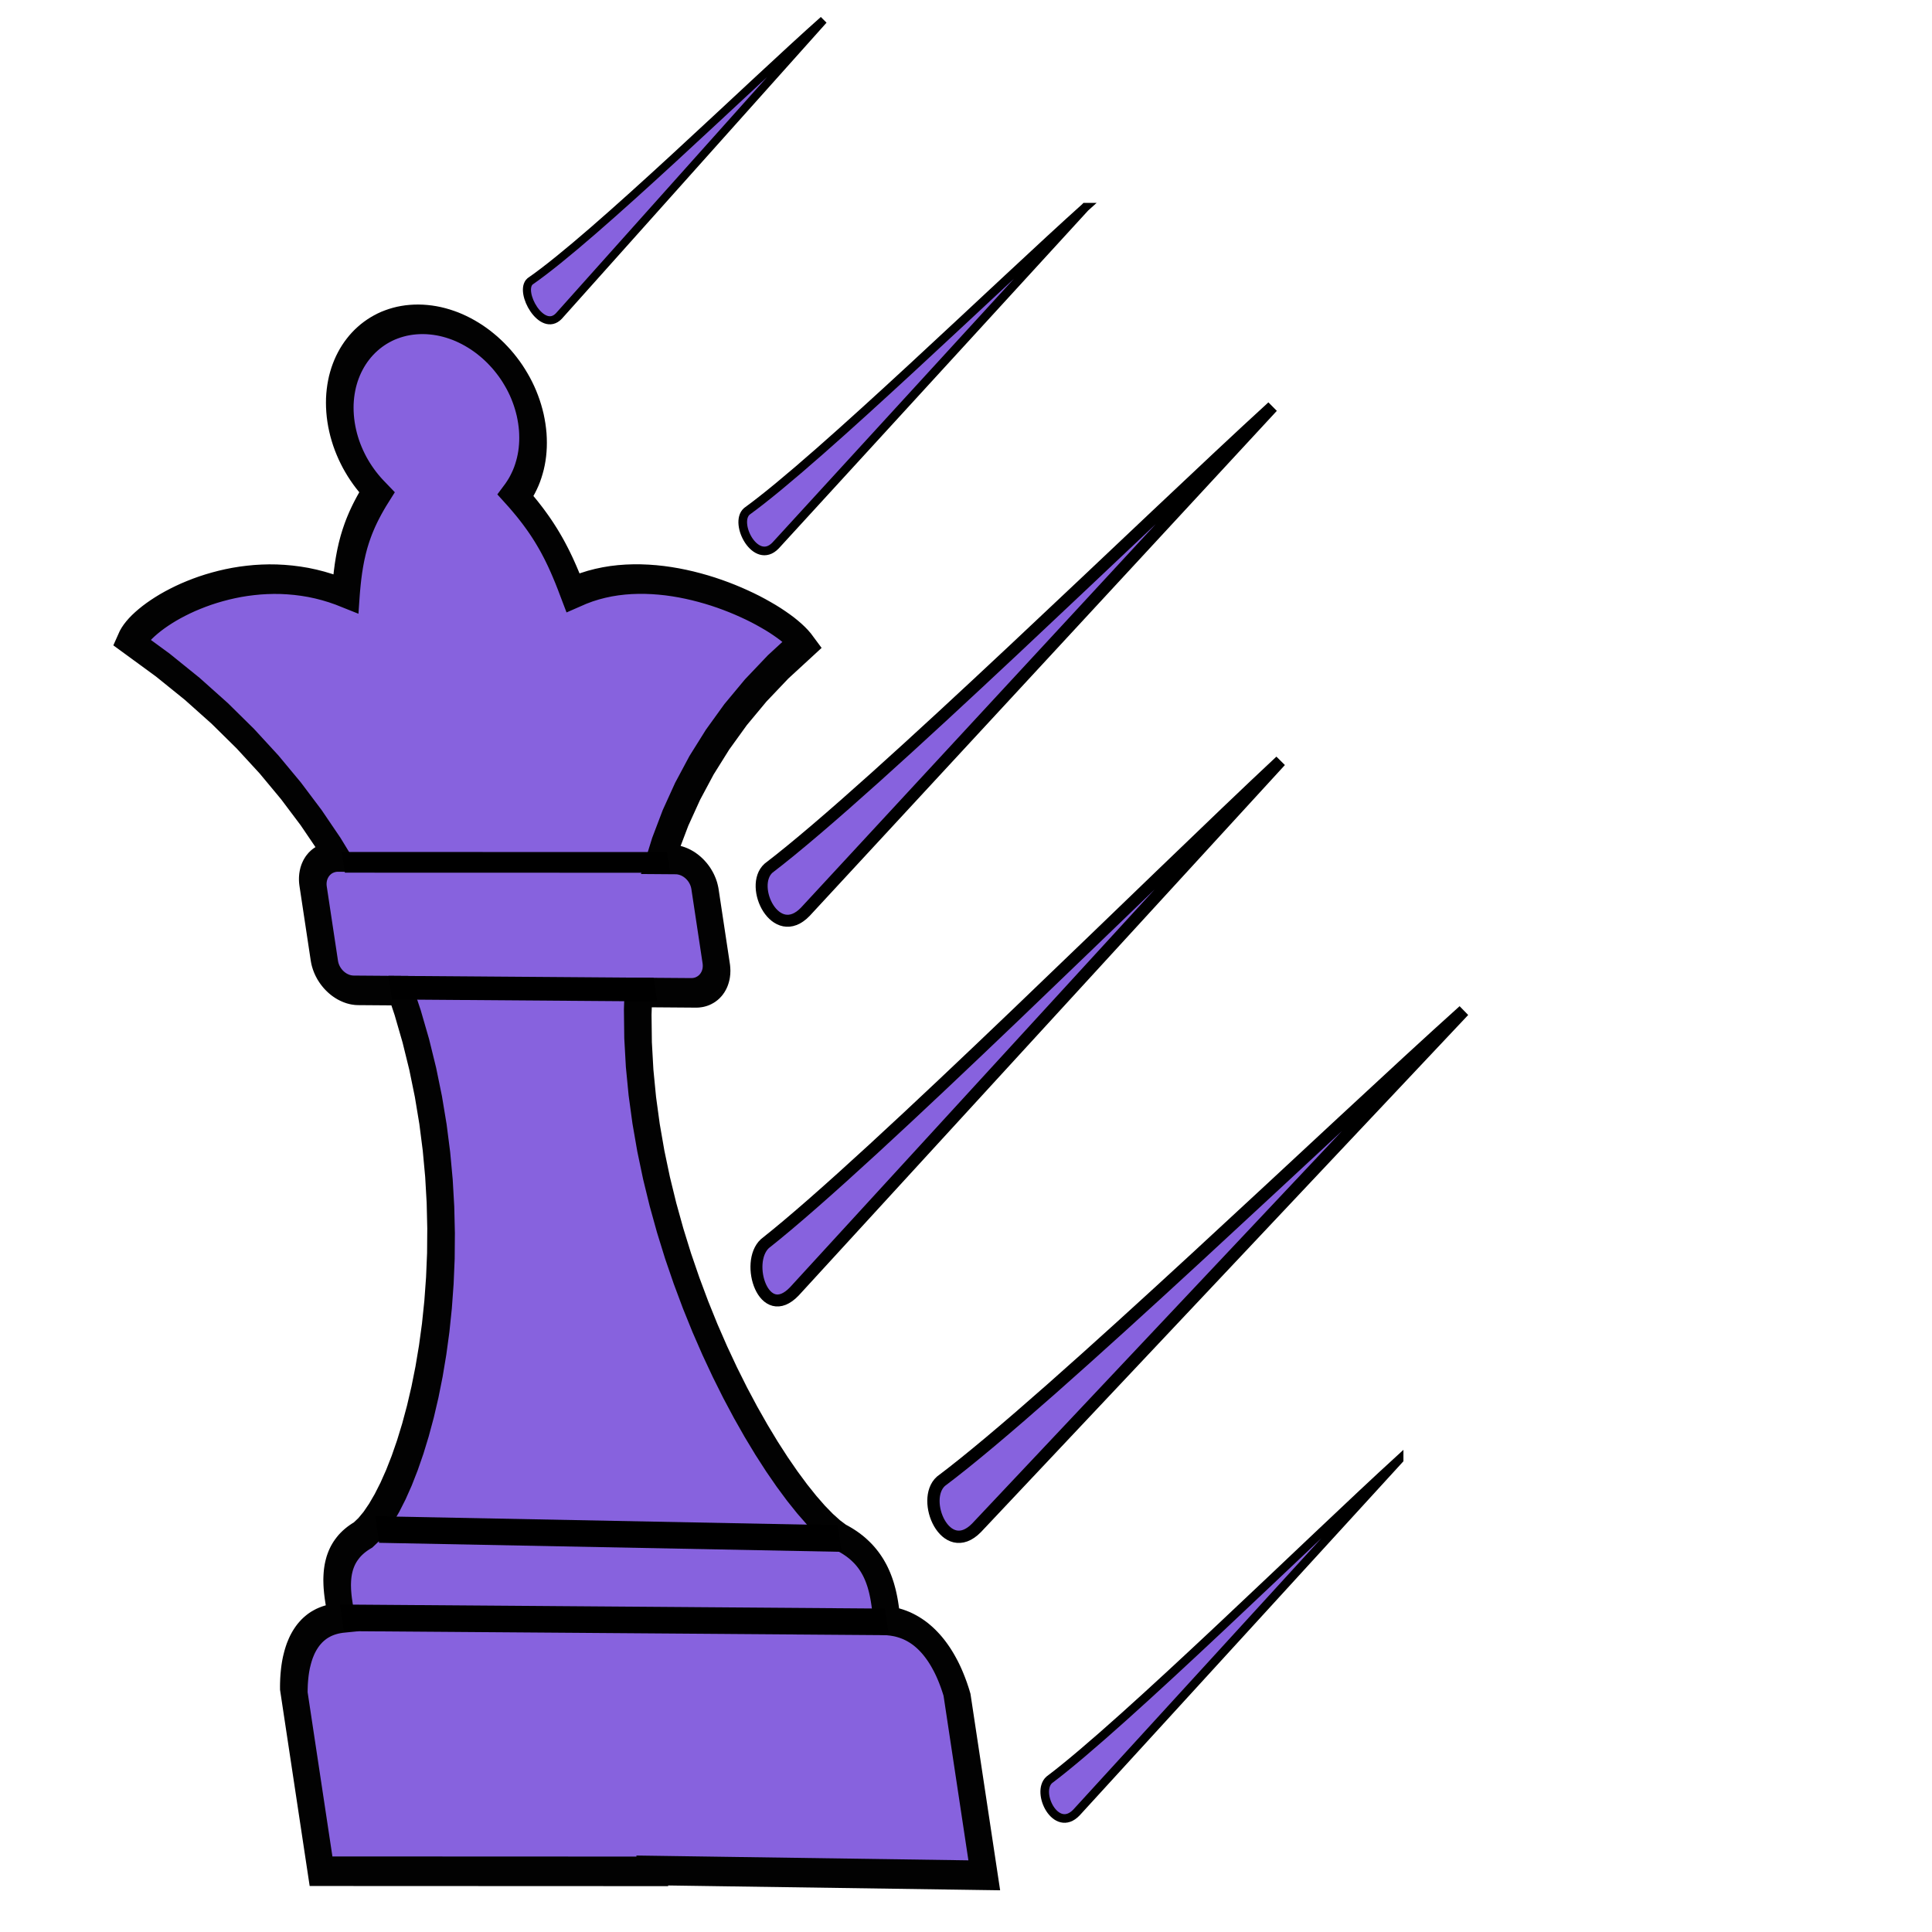
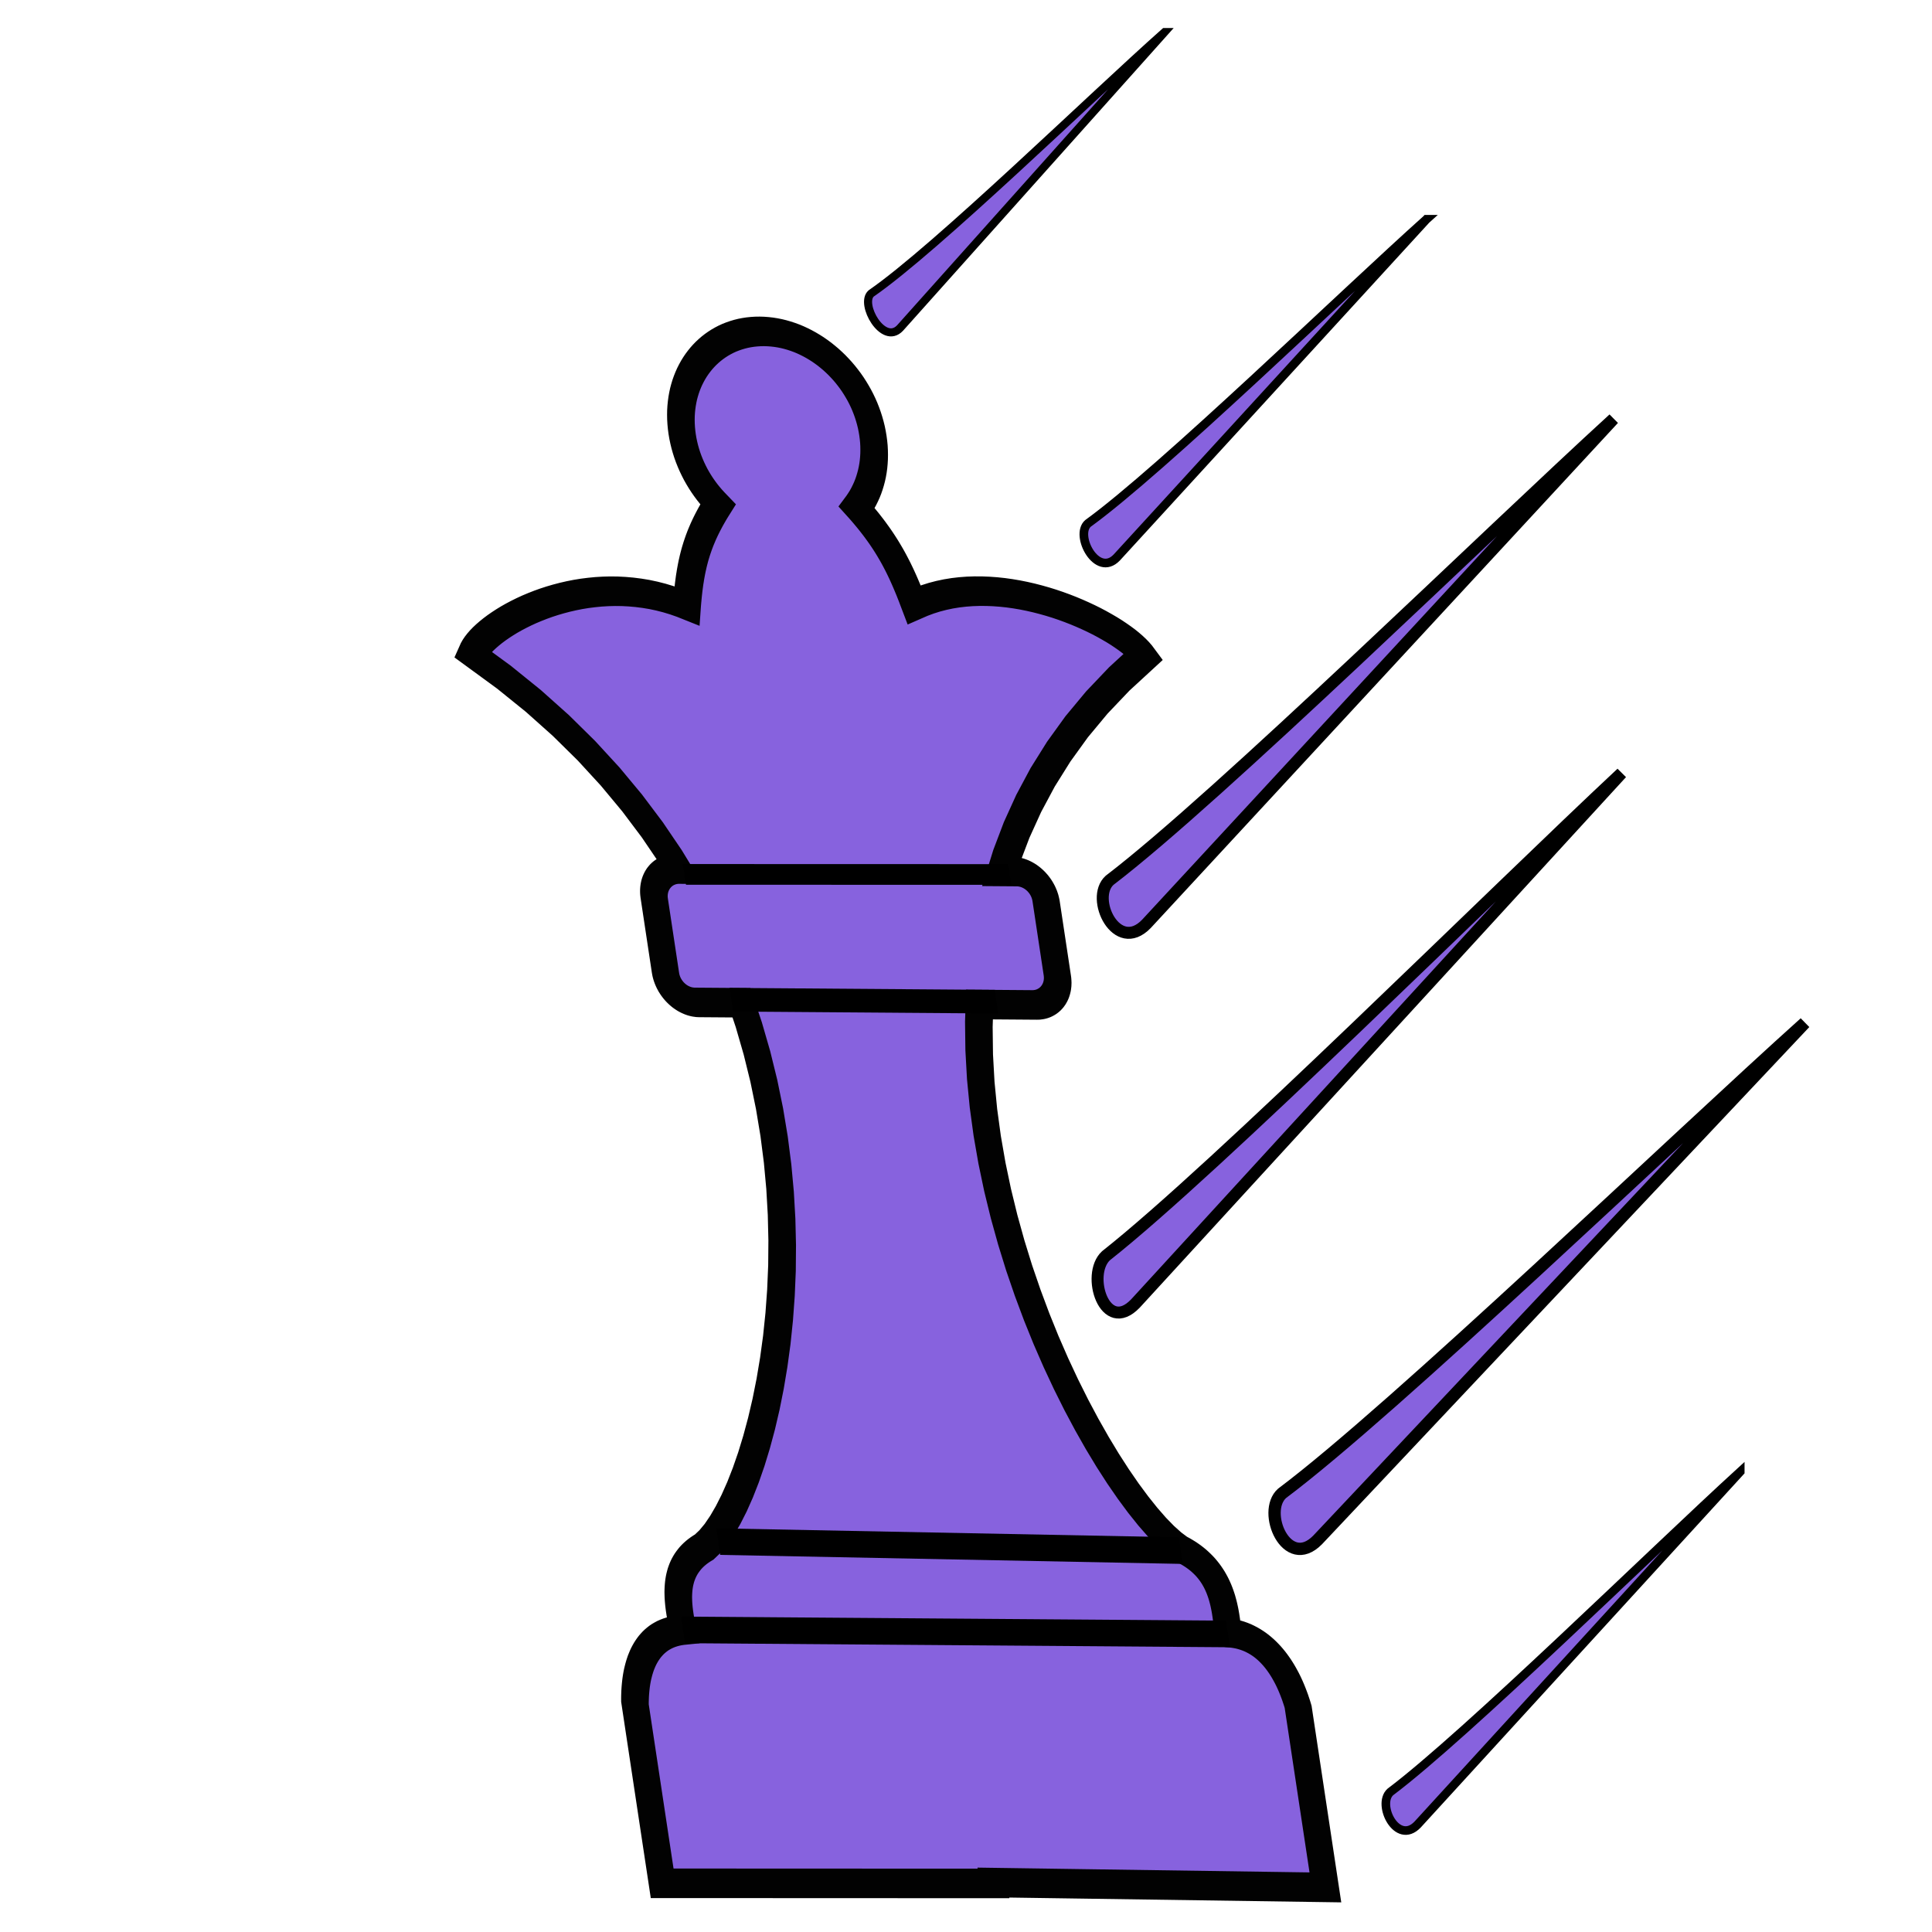
<svg xmlns="http://www.w3.org/2000/svg" xmlns:xlink="http://www.w3.org/1999/xlink" version="1.1" preserveAspectRatio="xMidYMid meet" viewBox="0 0 640 640" width="640" height="640" id="svg3809">
  <defs id="defs3771">
    <path d="M303.28 70.26L304.67 70.46L306.05 70.71L307.4 71.02L308.74 71.38L310.06 71.79L311.35 72.24L312.62 72.75L313.86 73.31L315.08 73.91L316.27 74.56L317.43 75.25L318.56 75.98L319.66 76.76L320.73 77.57L321.77 78.43L322.77 79.32L323.74 80.26L324.67 81.22L325.57 82.23L326.42 83.26L327.24 84.34L328.02 85.44L328.75 86.57L329.44 87.73L330.09 88.92L330.69 90.14L331.25 91.38L331.75 92.65L332.21 93.94L332.62 95.26L332.98 96.59L333.29 97.95L333.54 99.33L333.74 100.72L333.88 102.13L333.97 103.56L334 105L333.97 106.44L333.88 107.87L333.74 109.28L333.54 110.67L333.29 112.05L332.98 113.41L332.62 114.74L332.21 116.06L331.75 117.35L331.25 118.62L330.69 119.86L330.09 121.08L329.44 122.27L328.75 123.43L328.02 124.56L327.24 125.66L326.42 126.74L325.57 127.77L324.73 128.72L324.89 128.91L325.31 129.41L325.73 129.91L326.14 130.41L326.54 130.91L326.93 131.4L327.32 131.9L327.7 132.39L328.07 132.87L328.44 133.36L328.8 133.85L329.15 134.33L329.5 134.81L329.84 135.29L330.18 135.77L330.51 136.25L330.83 136.72L331.15 137.2L331.47 137.68L331.77 138.15L332.07 138.63L332.37 139.11L332.66 139.58L332.95 140.06L333.23 140.53L333.5 141.01L333.78 141.49L334.04 141.97L334.3 142.45L334.56 142.93L334.81 143.41L335.06 143.89L335.3 144.38L335.54 144.86L335.78 145.35L336.01 145.84L336.19 146.23L336.36 146.62L336.54 147.01L336.71 147.4L336.88 147.79L337.05 148.19L337.21 148.59L337.37 148.99L337.54 149.39L337.7 149.79L337.85 150.19L338.01 150.6L338.16 151.01L338.31 151.42L338.46 151.83L338.61 152.25L338.76 152.67L338.9 153.09L339.04 153.52L339.19 153.94L339.33 154.37L339.47 154.8L339.6 155.24L339.74 155.68L339.87 156.12L340.01 156.56L340.14 157.01L340.27 157.46L340.4 157.92L340.53 158.38L340.66 158.84L340.78 159.3L340.91 159.77L341.03 160.25L341.16 160.72L341.28 161.2L341.41 161.69L341.53 162.18L341.65 162.67L341.77 163.17L344.37 162.17L346.99 161.3L349.63 160.55L352.28 159.92L354.94 159.4L357.61 159L360.28 158.7L362.94 158.5L365.6 158.39L368.25 158.38L370.88 158.46L373.49 158.62L376.09 158.87L378.65 159.18L381.19 159.57L383.69 160.03L386.15 160.55L388.57 161.13L390.95 161.76L393.28 162.44L395.55 163.17L397.76 163.94L399.92 164.74L402 165.58L404.02 166.45L405.97 167.34L407.84 168.25L409.62 169.18L411.32 170.12L412.94 171.07L414.46 172.02L415.88 172.97L417.2 173.91L418.42 174.84L419.53 175.76L420.52 176.66L421.4 177.54L422.16 178.39L422.8 179.21L423.31 180L412.99 187.74L403.47 195.74L394.72 204L386.72 212.48L379.43 221.17L372.85 230.03L366.93 239.06L361.66 248.22L359.61 252.32L360 252.32L360.41 252.32L360.82 252.35L361.22 252.39L361.62 252.45L362.02 252.52L362.4 252.61L362.79 252.71L363.16 252.83L363.53 252.96L363.89 253.1L364.25 253.26L364.6 253.43L364.94 253.62L365.27 253.81L365.59 254.02L365.91 254.25L366.21 254.48L366.51 254.72L366.79 254.98L367.07 255.25L367.34 255.52L367.59 255.81L367.84 256.11L368.07 256.41L368.29 256.73L368.5 257.05L368.7 257.38L368.88 257.72L369.06 258.07L369.21 258.42L369.36 258.79L369.49 259.16L369.61 259.53L369.71 259.91L369.8 260.3L369.87 260.69L369.93 261.09L369.97 261.5L369.99 261.9L370 262.32L370 287.44L369.99 287.85L369.97 288.26L369.93 288.66L369.87 289.06L369.8 289.45L369.71 289.84L369.61 290.22L369.49 290.6L369.36 290.97L369.21 291.33L369.06 291.69L368.88 292.03L368.7 292.37L368.5 292.71L368.29 293.03L368.07 293.34L367.84 293.65L367.59 293.95L367.34 294.23L367.07 294.51L366.79 294.78L366.51 295.03L366.21 295.28L365.91 295.51L365.59 295.73L365.27 295.94L364.94 296.14L364.6 296.32L364.25 296.49L363.89 296.65L363.53 296.8L363.16 296.93L362.79 297.05L362.4 297.15L362.02 297.24L361.62 297.31L361.22 297.36L360.82 297.41L360.41 297.43L360 297.44L343.75 297.44L342.27 304.87L340.84 314.38L339.86 323.85L339.31 333.26L339.16 342.58L339.39 351.8L339.97 360.9L340.88 369.84L342.09 378.61L343.57 387.19L345.32 395.55L347.29 403.67L349.46 411.53L351.82 419.11L354.33 426.39L356.97 433.34L359.72 439.94L362.55 446.17L365.43 452L368.35 457.42L371.28 462.41L374.19 466.93L377.06 470.97L379.86 474.51L382.57 477.53L385.17 479.99L387.63 481.89L388.56 482.37L389.44 482.87L390.29 483.39L391.08 483.92L391.84 484.47L392.56 485.04L393.24 485.62L393.87 486.22L394.47 486.83L395.04 487.45L395.57 488.09L396.06 488.73L396.52 489.39L396.95 490.07L397.34 490.75L397.71 491.44L398.04 492.15L398.35 492.86L398.63 493.58L398.88 494.31L399.11 495.05L399.31 495.8L399.49 496.56L399.65 497.32L399.79 498.08L399.9 498.86L400 499.63L400.08 500.42L400.14 501.2L400.19 501.99L400.22 502.79L400.24 503.58L400.24 504.38L400.24 505.18L400.22 505.99L400.19 506.79L400.15 507.59L400.11 508.4L400.06 509.2L400 510L401.11 510.11L402.18 510.27L403.22 510.47L404.22 510.71L405.19 510.99L406.12 511.31L407.02 511.66L407.88 512.06L408.72 512.48L409.52 512.94L410.29 513.44L411.03 513.96L411.74 514.51L412.41 515.09L413.07 515.69L413.69 516.32L414.28 516.97L414.85 517.64L415.39 518.33L415.91 519.04L416.4 519.77L416.86 520.52L417.31 521.27L417.72 522.04L418.12 522.83L418.49 523.62L418.84 524.42L419.18 525.22L419.49 526.04L419.78 526.85L420.05 527.67L420.3 528.49L420.53 529.31L420.75 530.13L420.95 530.95L421.14 531.76L421.3 532.56L421.46 533.36L421.6 534.15L421.72 534.92L421.72 595.88L300 595.09L300 594.8L178.28 595.59L178.28 534.54L178.4 533.76L178.54 532.97L178.7 532.18L178.86 531.37L179.05 530.56L179.25 529.74L179.47 528.92L179.7 528.1L179.95 527.28L180.22 526.46L180.51 525.64L180.82 524.83L181.16 524.02L181.51 523.22L181.88 522.42L182.28 521.64L182.69 520.87L183.14 520.11L183.6 519.37L184.09 518.64L184.61 517.92L185.15 517.23L185.72 516.56L186.31 515.91L186.93 515.28L187.59 514.67L188.26 514.09L188.97 513.54L189.71 513.02L190.48 512.53L191.28 512.07L192.12 511.64L192.98 511.24L193.88 510.89L194.81 510.57L195.78 510.29L196.78 510.04L197.82 509.85L198.89 509.69L200 509.58L199.94 508.78L199.89 507.97L199.85 507.17L199.81 506.36L199.78 505.56L199.76 504.76L199.76 503.95L199.76 503.15L199.78 502.36L199.81 501.56L199.86 500.77L199.92 499.98L200 499.2L200.1 498.42L200.21 497.64L200.35 496.88L200.51 496.11L200.69 495.36L200.89 494.61L201.12 493.87L201.37 493.14L201.65 492.41L201.96 491.7L202.29 490.99L202.66 490.3L203.05 489.62L203.48 488.94L203.94 488.28L204.43 487.63L204.96 486.99L205.53 486.37L206.13 485.76L206.76 485.16L207.44 484.58L208.16 484.01L208.92 483.46L209.71 482.93L210.56 482.41L211.44 481.91L212.37 481.42L214.83 479.52L217.43 477.05L220.14 474.04L222.94 470.49L225.81 466.44L228.72 461.91L231.65 456.92L234.57 451.49L237.45 445.65L240.28 439.41L243.03 432.8L245.67 425.84L248.18 418.56L250.54 410.96L252.71 403.09L254.68 394.95L256.43 386.58L257.91 377.99L259.12 369.21L260.03 360.25L260.61 351.14L260.84 341.91L260.69 332.57L260.14 323.15L259.16 313.66L257.73 304.14L256.4 297.44L236.19 297.44L235.78 297.43L235.37 297.41L234.97 297.36L234.57 297.31L234.18 297.24L233.79 297.15L233.41 297.05L233.03 296.93L232.66 296.8L232.3 296.65L231.95 296.49L231.6 296.32L231.26 296.14L230.93 295.94L230.6 295.73L230.29 295.51L229.98 295.28L229.69 295.03L229.4 294.78L229.12 294.51L228.86 294.23L228.6 293.95L228.36 293.65L228.12 293.34L227.9 293.03L227.69 292.71L227.49 292.37L227.31 292.03L227.14 291.69L226.98 291.33L226.83 290.97L226.7 290.6L226.59 290.22L226.48 289.84L226.4 289.45L226.32 289.06L226.27 288.66L226.23 288.26L226.2 287.85L226.19 287.44L226.19 262.32L226.2 261.9L226.23 261.5L226.27 261.09L226.32 260.69L226.4 260.3L226.48 259.91L226.59 259.53L226.7 259.16L226.83 258.79L226.98 258.42L227.14 258.07L227.31 257.72L227.49 257.38L227.69 257.05L227.9 256.73L228.12 256.41L228.36 256.11L228.6 255.81L228.86 255.52L229.12 255.25L229.4 254.98L229.69 254.72L229.98 254.48L230.29 254.25L230.6 254.02L230.93 253.81L231.26 253.62L231.6 253.43L231.95 253.26L232.3 253.1L232.66 252.96L233.03 252.83L233.41 252.71L233.79 252.61L234.18 252.52L234.57 252.45L234.97 252.39L235.37 252.35L235.78 252.32L236.19 252.32L240.79 252.32L238.34 247.41L233.07 238.23L227.15 229.19L220.57 220.31L213.28 211.61L205.28 203.11L196.53 194.85L187.01 186.83L176.69 179.08L177.2 178.29L177.84 177.47L178.6 176.62L179.48 175.74L180.47 174.84L181.58 173.91L182.8 172.98L184.12 172.04L185.54 171.08L187.06 170.13L188.68 169.19L190.38 168.24L192.16 167.31L194.03 166.4L195.98 165.51L198 164.64L200.08 163.8L202.24 162.99L204.45 162.22L206.72 161.49L209.05 160.81L211.43 160.18L213.85 159.6L216.31 159.08L218.81 158.62L221.35 158.23L223.91 157.91L226.51 157.67L229.12 157.51L231.75 157.43L234.4 157.44L237.06 157.54L239.72 157.74L242.39 158.04L245.06 158.45L247.72 158.97L250.37 159.6L253.01 160.35L255.63 161.22L258.23 162.22L258.51 161.1L258.78 159.99L259.07 158.91L259.35 157.84L259.65 156.8L259.95 155.77L260.25 154.76L260.56 153.77L260.88 152.79L261.2 151.82L261.54 150.87L261.88 149.93L262.23 149.01L262.6 148.09L262.97 147.18L263.35 146.29L263.75 145.4L264.16 144.52L264.58 143.65L265.01 142.78L265.46 141.92L265.92 141.06L266.4 140.2L266.89 139.35L267.4 138.5L267.93 137.65L268.47 136.79L269.03 135.94L269.61 135.09L270.2 134.23L270.82 133.37L271.46 132.51L272.11 131.64L272.79 130.76L273.49 129.88L273.9 129.38L273.32 128.78L272.43 127.77L271.57 126.74L270.75 125.66L269.98 124.56L269.24 123.43L268.55 122.27L267.91 121.08L267.31 119.86L266.75 118.62L266.24 117.35L265.78 116.06L265.37 114.74L265.02 113.41L264.71 112.05L264.46 110.67L264.26 109.28L264.11 107.87L264.03 106.44L264 105L264.03 103.56L264.11 102.13L264.26 100.72L264.46 99.33L264.71 97.95L265.02 96.59L265.37 95.26L265.78 93.94L266.24 92.65L266.75 91.38L267.31 90.14L267.91 88.92L268.55 87.73L269.24 86.57L269.98 85.44L270.75 84.34L271.57 83.26L272.43 82.23L273.32 81.22L274.25 80.26L275.22 79.32L276.23 78.43L277.26 77.57L278.33 76.76L279.43 75.98L280.57 75.25L281.73 74.56L282.92 73.91L284.14 73.31L285.38 72.75L286.65 72.24L287.94 71.79L289.25 71.38L290.59 71.02L291.95 70.71L293.32 70.46L294.72 70.26L296.13 70.12L297.56 70.03L299 70L300.44 70.03L301.87 70.12L301.87 70.12L303.28 70.26Z" id="gmTvOaoJ" />
    <path d="M347.31 296.44L250 296.44" id="b1l1yoH02A" />
    <path d="M357.6 254.11L238.07 253.32" id="b403qdvIw" />
    <path d="M400 510L200 510" id="caDwLOwbh" />
    <path d="M382.14 480L212.74 481.89" id="fXGUVJ6uM" />
  </defs>
-   <g id="g3807" transform="matrix(-0.9026686,-0.00672416,0.1478103,0.9791539,398.9448,39.24596)">
+   <g id="g3807" transform="matrix(-0.9026686,-0.00672416,0.1478103,0.9791539,511.9448,43.24596)">
    <g id="g3805">
      <g id="g3779">
        <use xlink:href="#gmTvOaoJ" id="use3773" style="opacity:1;fill:#8762de;fill-opacity:1" x="0" y="0" width="100%" height="100%" />
        <g id="g3777">
          <use xlink:href="#gmTvOaoJ" id="use3775" style="opacity:1;fill-opacity:0;stroke:#020202;stroke-width:10;stroke-opacity:1" x="0" y="0" width="100%" height="100%" />
        </g>
      </g>
      <g id="g3785">
        <g id="g3783">
          <use xlink:href="#b1l1yoH02A" id="use3781" style="opacity:1;fill-opacity:0;stroke:#000000;stroke-width:8;stroke-opacity:1" x="0" y="0" width="100%" height="100%" />
        </g>
      </g>
      <g id="g3791">
        <g id="g3789">
          <use xlink:href="#b403qdvIw" id="use3787" style="opacity:1;fill-opacity:0;stroke:#000000;stroke-width:7;stroke-opacity:1" x="0" y="0" width="100%" height="100%" />
        </g>
      </g>
      <g id="g3797">
        <g id="g3795">
          <use xlink:href="#caDwLOwbh" id="use3793" style="opacity:1;fill-opacity:0;stroke:#000000;stroke-width:9;stroke-opacity:1" x="0" y="0" width="100%" height="100%" />
        </g>
      </g>
      <g id="g3803">
        <g id="g3801">
          <use xlink:href="#fXGUVJ6uM" id="use3799" style="opacity:1;fill-opacity:0;stroke:#000000;stroke-width:9;stroke-opacity:1" x="0" y="0" width="100%" height="100%" />
        </g>
      </g>
    </g>
  </g>
-   <path style="fill:#8762de;fill-opacity:1;stroke:#000000;stroke-width:4.076;stroke-linecap:butt;stroke-linejoin:miter;stroke-miterlimit:4;stroke-dasharray:none;stroke-opacity:1" d="M 484.873,334.829 323.464,506.137 C 313.274,516.475 304.848,496.794 311.704,490.687 348.971,462.762 441.783,373.504 484.873,334.829 Z" id="path4686" />
-   <path style="fill:#8762de;fill-opacity:1;stroke:#000000;stroke-width:2.853;stroke-linecap:butt;stroke-linejoin:miter;stroke-miterlimit:4;stroke-dasharray:none;stroke-opacity:1" d="M 463.477,483.51 356.594,600.412 c -6.769,7.05 -13.615,-6.648 -9.024,-10.804 25.192,-18.948 87.061,-79.772 115.907,-106.099 z" id="path4686-8" />
-   <path style="fill:#8762de;fill-opacity:1;stroke:#000000;stroke-width:2.865;stroke-linecap:butt;stroke-linejoin:miter;stroke-miterlimit:4;stroke-dasharray:none;stroke-opacity:1" d="M 359.533,68.636 256.91,180.712 c -6.514,6.743 -13.969,-7.368 -9.524,-11.313 24.546,-17.768 84.234,-75.765 112.148,-100.763 z" id="path4686-84" />
-   <path style="fill:#8762de;fill-opacity:1;stroke:#000000;stroke-width:3.963;stroke-linecap:butt;stroke-linejoin:miter;stroke-miterlimit:4;stroke-dasharray:none;stroke-opacity:1" d="M 424.177,252.091 263.152,427.776 c -10.132,10.603 -16.54,-9.535 -9.782,-15.799 36.367,-28.657 128.313,-120.211 170.807,-159.886 z" id="path4686-29" />
-   <path style="fill:#8762de;fill-opacity:1;stroke:#000000;stroke-width:2.675;stroke-linecap:butt;stroke-linejoin:miter;stroke-miterlimit:4;stroke-dasharray:none;stroke-opacity:1" d="m 272.803,6.624 -87.665,98.055 c -5.588,5.873 -13.409,-8.085 -9.553,-11.47 C 197.144,78.318 248.6,28.097 272.803,6.624 Z" id="path4686-84-6" />
-   <path style="fill:#8762de;fill-opacity:1;stroke:#000000;stroke-width:3.969;stroke-linecap:butt;stroke-linejoin:miter;stroke-miterlimit:4;stroke-dasharray:none;stroke-opacity:1" d="M 421.511,134.753 266.752,302.059 c -9.786,10.107 -18.796,-8.459 -12.184,-14.45 36.11,-27.539 125.399,-114.923 166.943,-152.856 z" id="path4686-4" />
+   <path style="fill:#8762de;fill-opacity:1;stroke:#000000;stroke-width:4.076;stroke-linecap:butt;stroke-linejoin:miter;stroke-miterlimit:4;stroke-dasharray:none;stroke-opacity:1" d="M 597.873,338.829 436.464,510.137 C 426.274,520.475 417.848,500.794 424.704,494.687 461.971,466.762 554.783,377.504 597.873,338.829 Z" id="path4686" />
+   <path style="fill:#8762de;fill-opacity:1;stroke:#000000;stroke-width:2.853;stroke-linecap:butt;stroke-linejoin:miter;stroke-miterlimit:4;stroke-dasharray:none;stroke-opacity:1" d="M 576.477,487.51 469.594,604.412 c -6.769,7.05 -13.615,-6.648 -9.024,-10.804 25.192,-18.948 87.061,-79.772 115.907,-106.099 z" id="path4686-8" />
+   <path style="fill:#8762de;fill-opacity:1;stroke:#000000;stroke-width:2.865;stroke-linecap:butt;stroke-linejoin:miter;stroke-miterlimit:4;stroke-dasharray:none;stroke-opacity:1" d="M 472.533,72.636 369.91,184.712 c -6.514,6.743 -13.969,-7.368 -9.524,-11.313 24.546,-17.768 84.234,-75.765 112.148,-100.763 z" id="path4686-84" />
+   <path style="fill:#8762de;fill-opacity:1;stroke:#000000;stroke-width:3.963;stroke-linecap:butt;stroke-linejoin:miter;stroke-miterlimit:4;stroke-dasharray:none;stroke-opacity:1" d="M 537.177,256.091 376.152,431.776 c -10.132,10.603 -16.54,-9.535 -9.782,-15.799 36.367,-28.657 128.313,-120.211 170.807,-159.886 z" id="path4686-29" />
+   <path style="fill:#8762de;fill-opacity:1;stroke:#000000;stroke-width:2.675;stroke-linecap:butt;stroke-linejoin:miter;stroke-miterlimit:4;stroke-dasharray:none;stroke-opacity:1" d="m 385.803,10.624 -87.665,98.055 c -5.588,5.873 -13.409,-8.085 -9.553,-11.47 21.558,-14.891 73.014,-65.111 97.217,-86.585 z" id="path4686-84-6" />
+   <path style="fill:#8762de;fill-opacity:1;stroke:#000000;stroke-width:3.969;stroke-linecap:butt;stroke-linejoin:miter;stroke-miterlimit:4;stroke-dasharray:none;stroke-opacity:1" d="M 534.511,138.753 379.752,306.059 c -9.786,10.107 -18.796,-8.459 -12.184,-14.45 36.11,-27.539 125.399,-114.923 166.943,-152.856 z" id="path4686-4" />
</svg>
